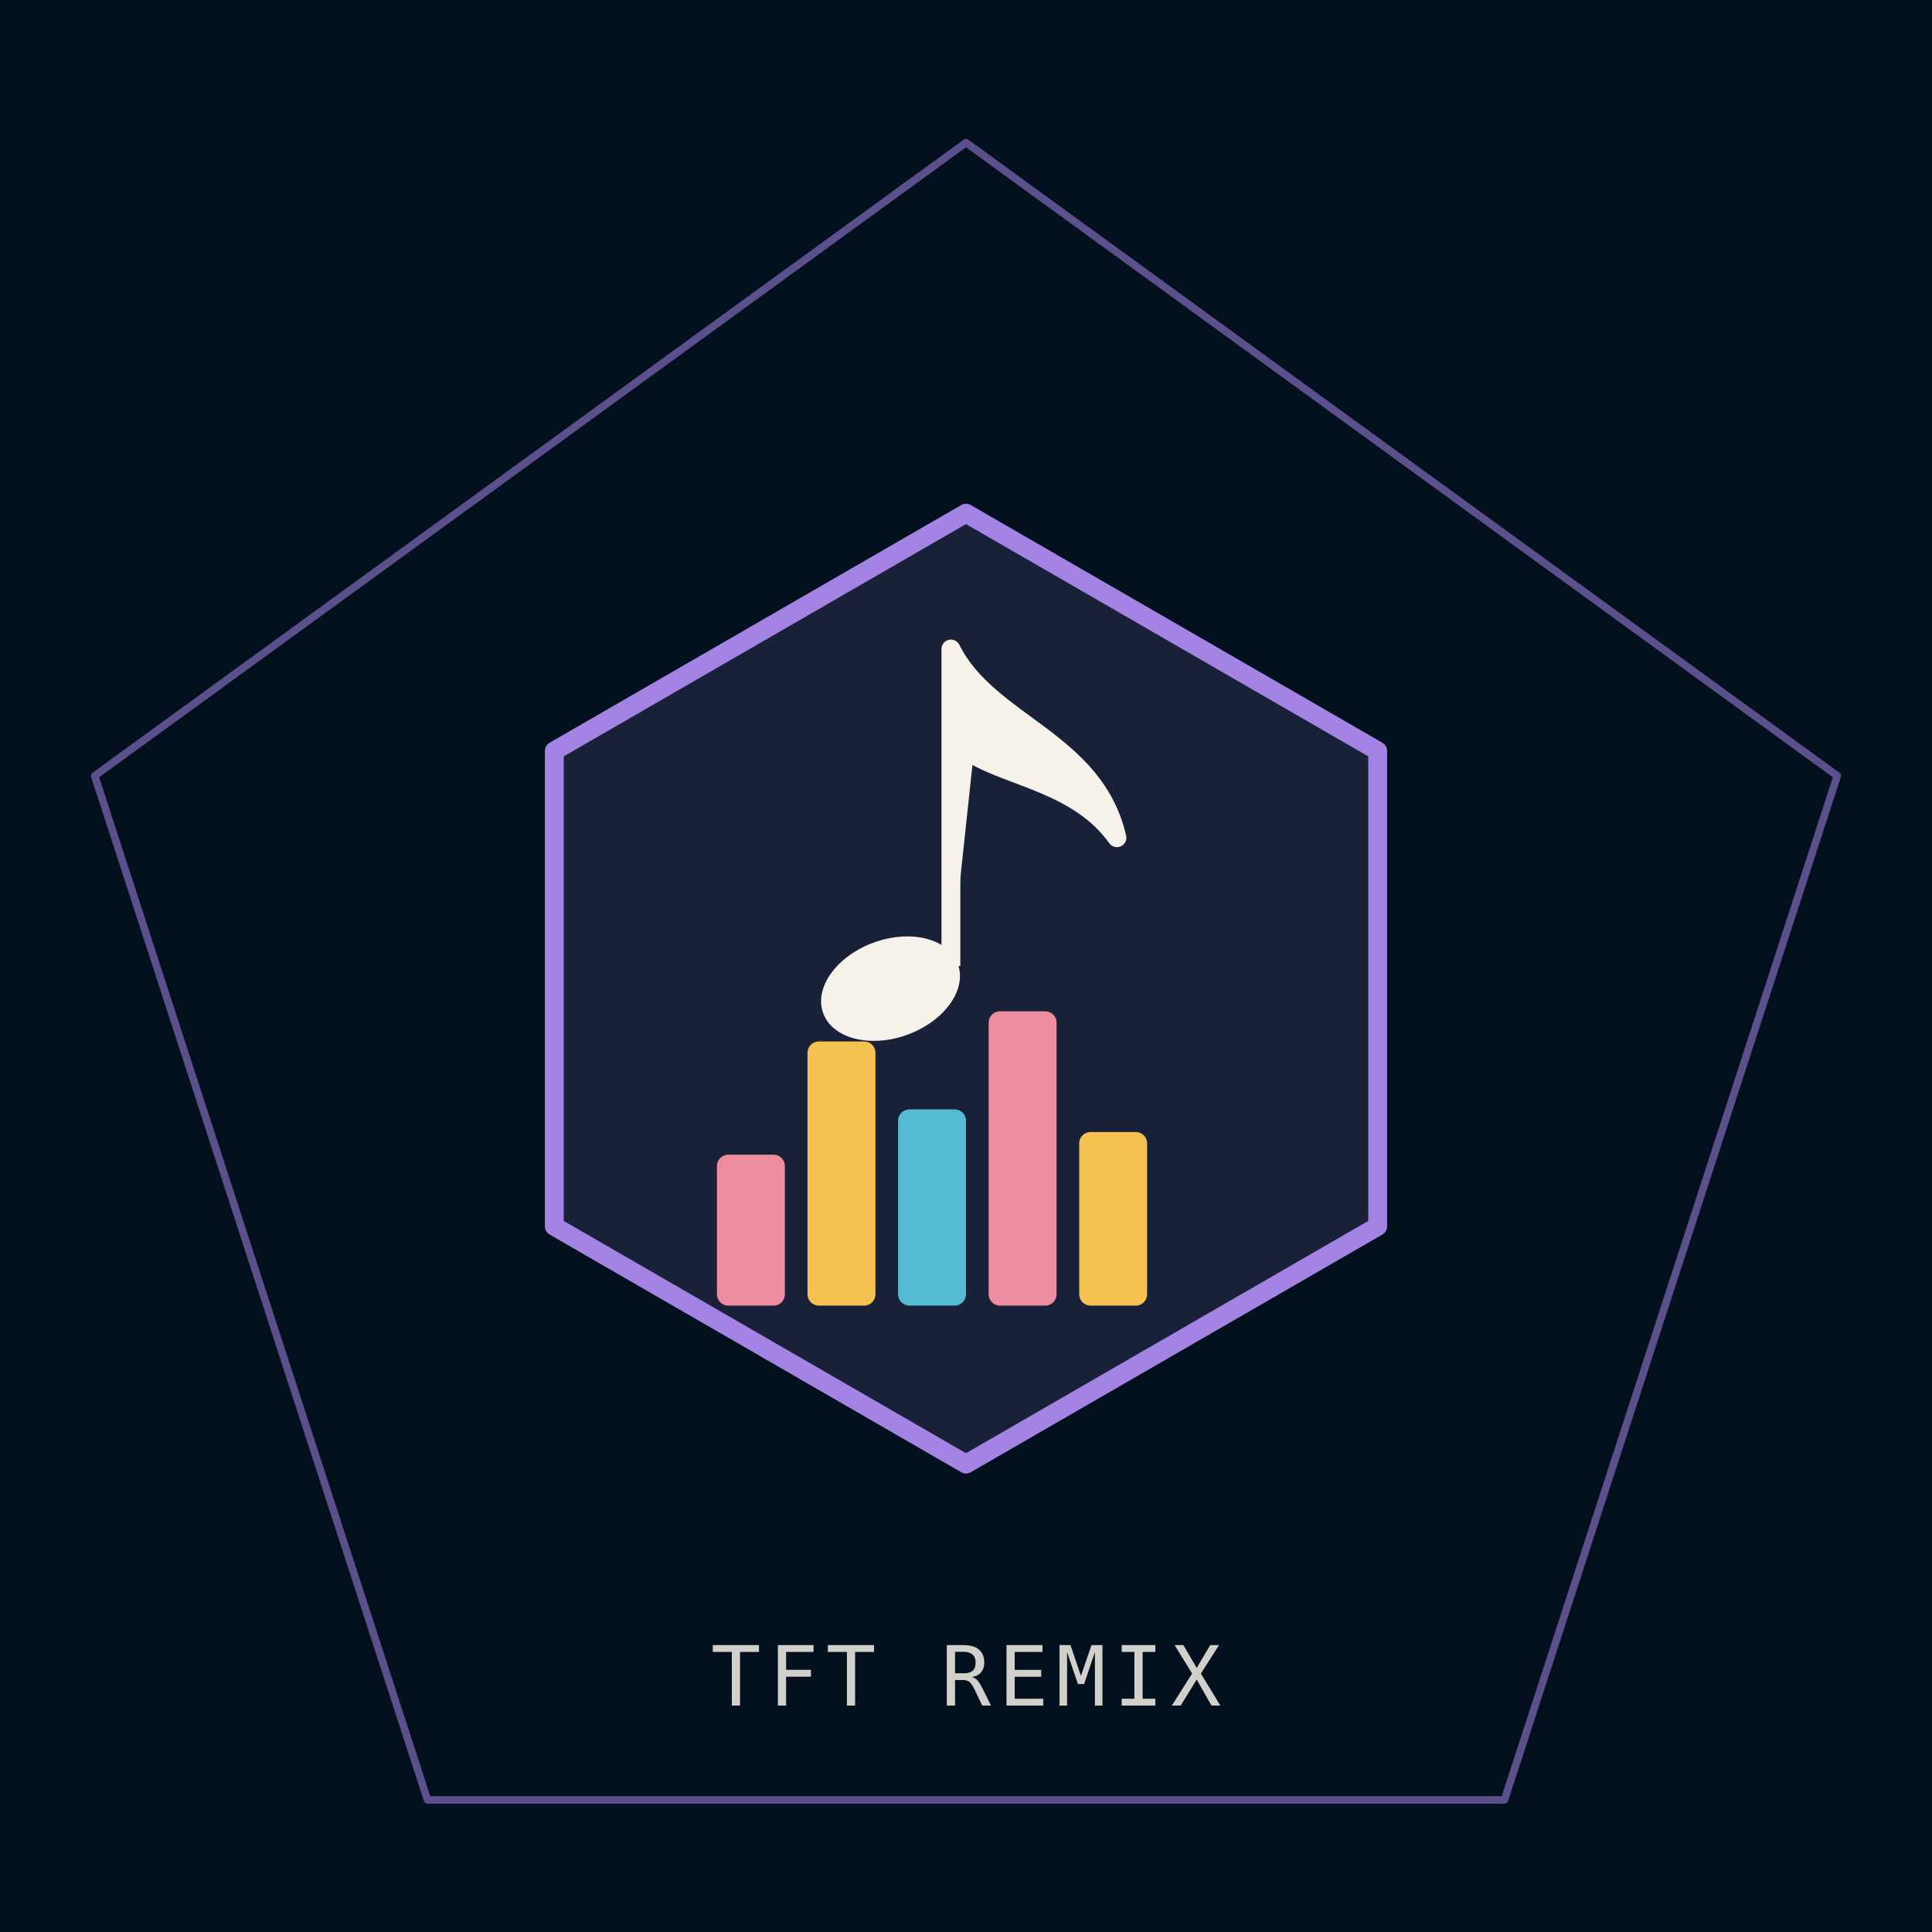
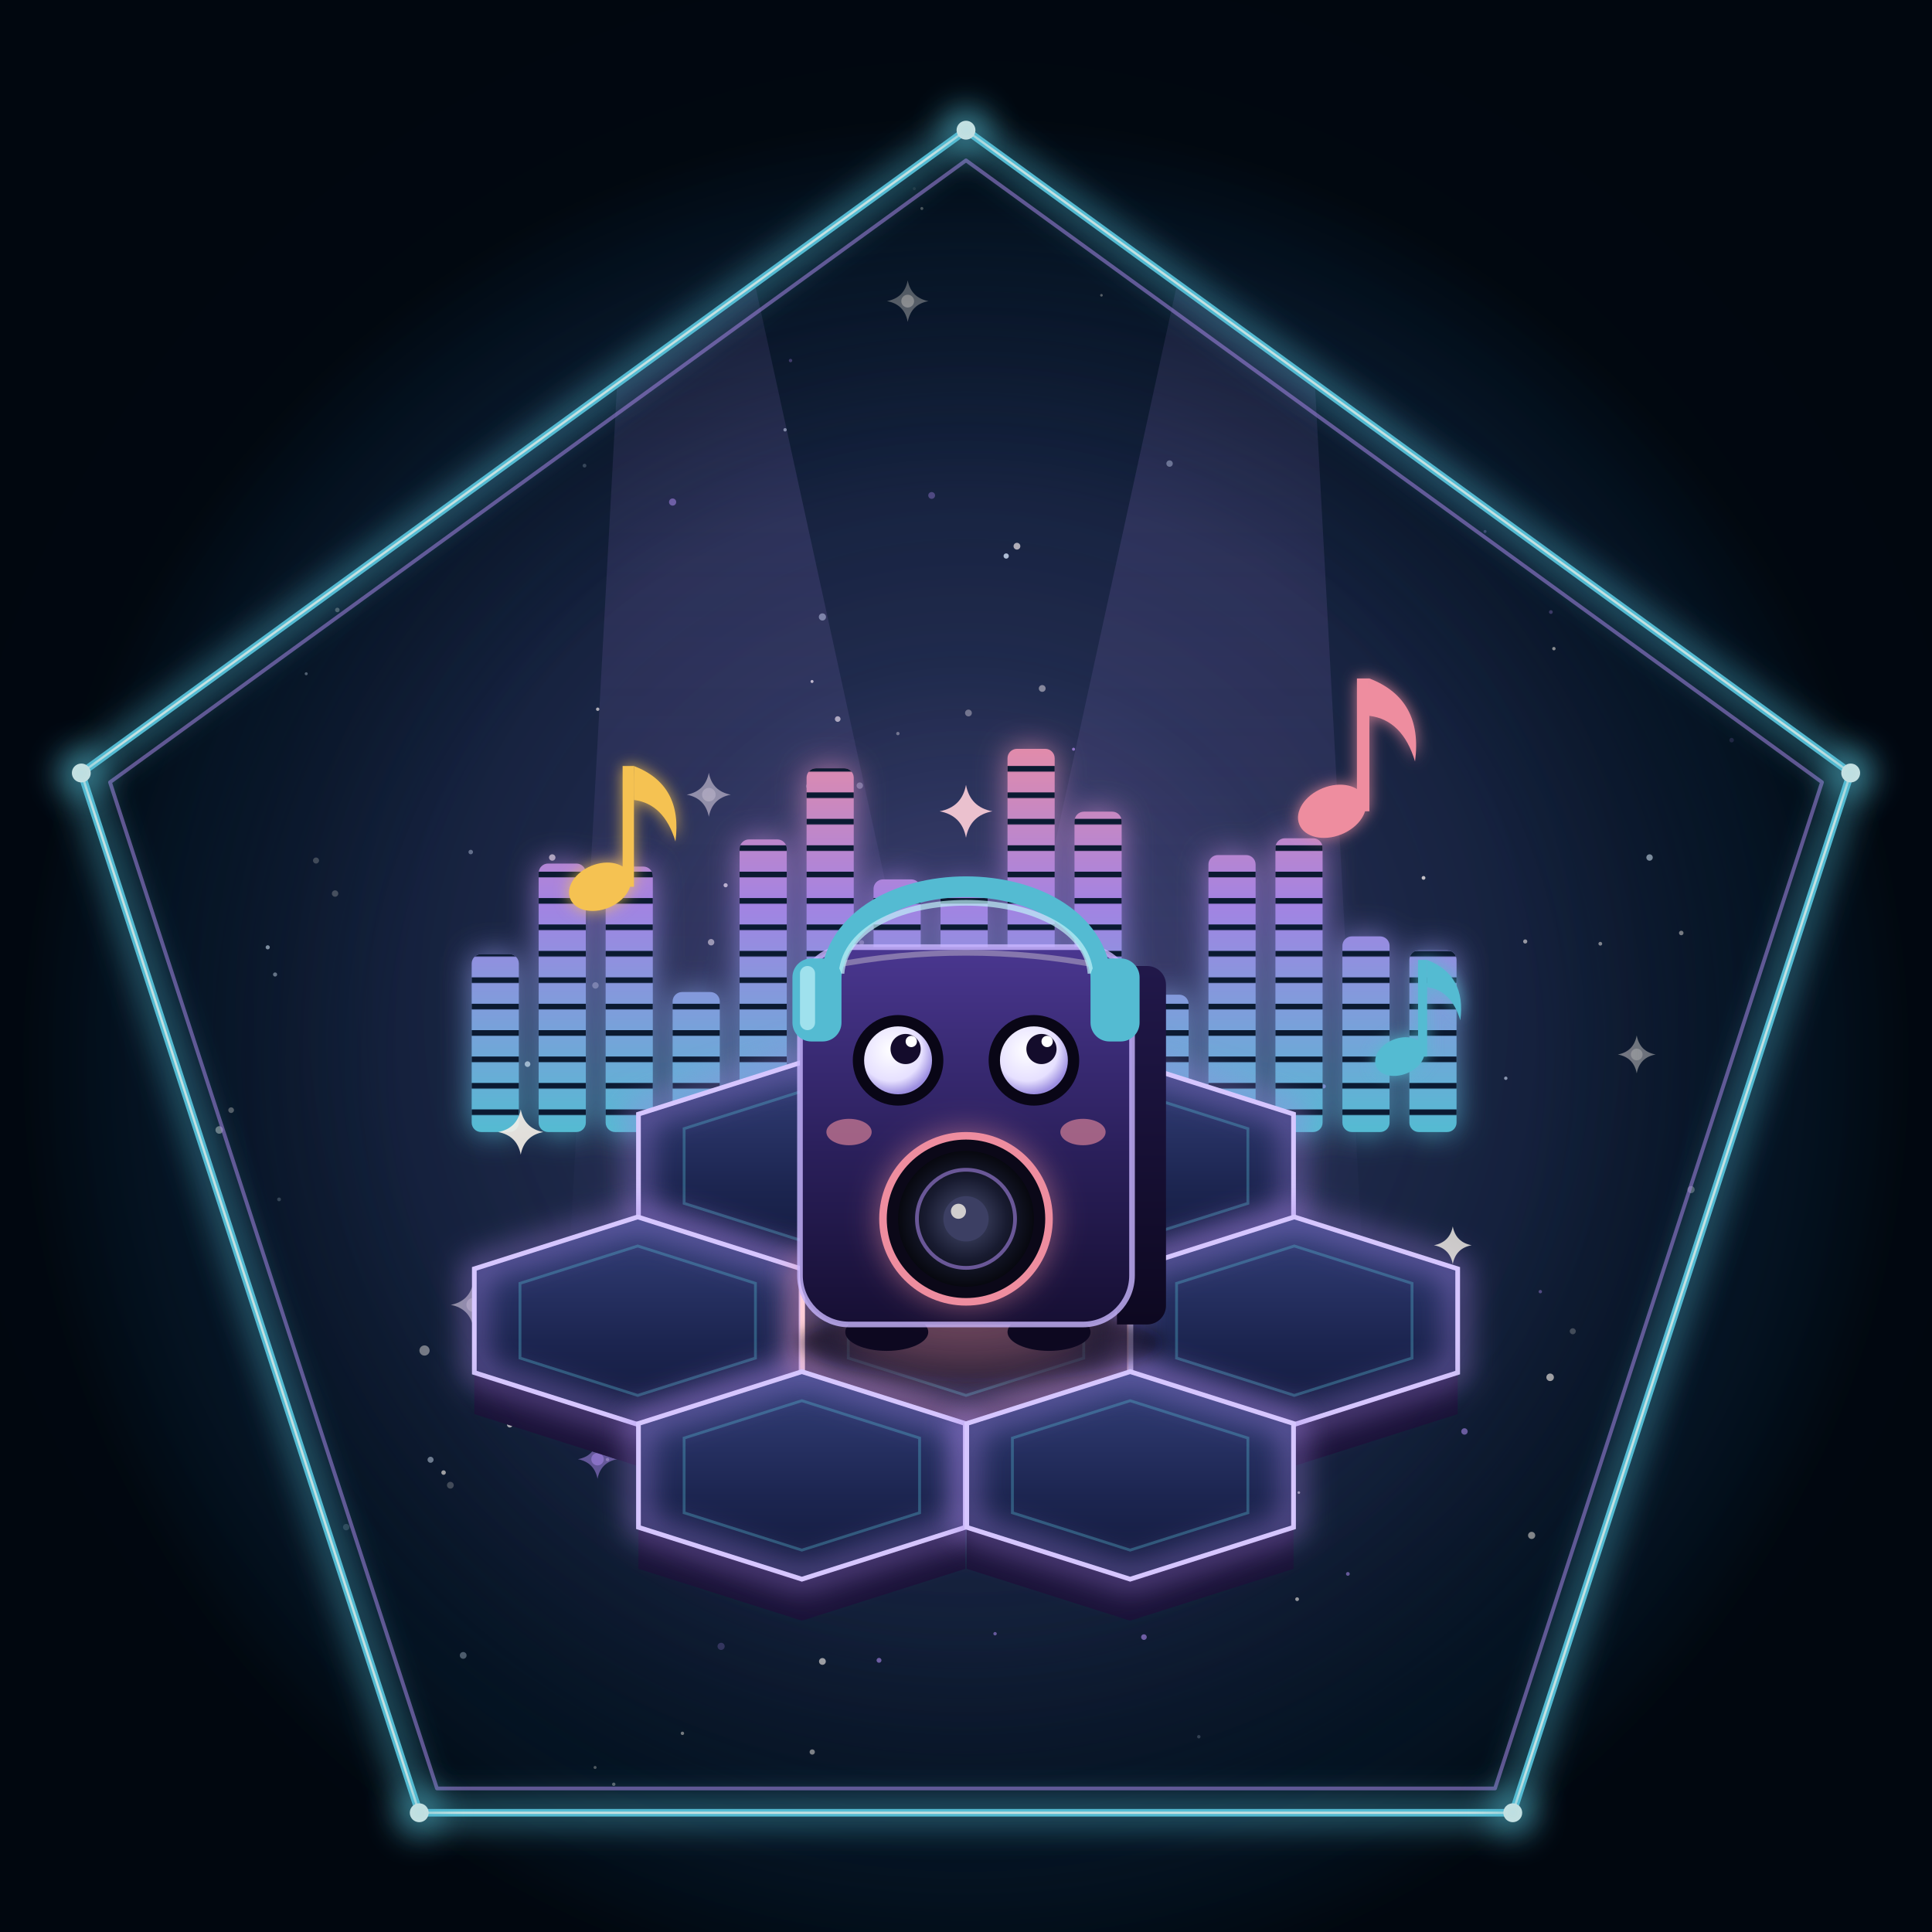
- <svg xmlns="http://www.w3.org/2000/svg" width="512" height="512" viewBox="0 0 512 512">
-   <rect width="512" height="512" fill="#03111e" />
-   <polygon points="256,37.8 486.9,205.6 398.7,477 113.3,477 25.1,205.6" fill="none" stroke="#a383e3" stroke-opacity="0.55" stroke-width="2" stroke-linejoin="round" />
-   <polygon points="256.0,136.0 365.1,199.0 365.1,325.0 256.0,388.0 146.9,325.0 146.9,199.0" fill="#a383e3" fill-opacity="0.14" stroke="#a383e3" stroke-width="5" stroke-linejoin="round" />
-   <rect x="190" y="306" width="18" height="40" rx="3" fill="#ee8d9f" />
-   <rect x="214" y="276" width="18" height="70" rx="3" fill="#f5c252" />
-   <rect x="238" y="294" width="18" height="52" rx="3" fill="#54bbd2" />
-   <rect x="262" y="268" width="18" height="78" rx="3" fill="#ee8d9f" />
-   <rect x="286" y="300" width="18" height="46" rx="3" fill="#f5c252" />
-   <ellipse cx="236" cy="262" rx="19" ry="13" transform="rotate(-20 236 262)" fill="#f6f1e9" />
-   <path d="M252 256 L252 172 C262 192 290 196 296 222 C286 208 268 206 258 200" fill="#f6f1e9" stroke="#f6f1e9" stroke-width="5" stroke-linejoin="round" />
-   <text x="256" y="452" text-anchor="middle" font-family="'Fira Code', ui-monospace, monospace" font-size="22" letter-spacing="2" fill="#f6f1e9" fill-opacity="0.85">TFT REMIX</text>
+ <svg xmlns="http://www.w3.org/2000/svg" width="1024" height="1024" viewBox="0 0 1024 1024">
+   <defs>
+     <radialGradient id="bgG" gradientUnits="userSpaceOnUse" cx="512" cy="522" r="560" fx="512" fy="522">
+       <stop offset="0" stop-color="#10223f" stop-opacity="1" />
+       <stop offset="0.55" stop-color="#0b1a31" stop-opacity="1" />
+       <stop offset="1" stop-color="#03111e" stop-opacity="1" />
+     </radialGradient>
+     <radialGradient id="haloG" gradientUnits="userSpaceOnUse" cx="512" cy="542" r="430" fx="512" fy="542">
+       <stop offset="0" stop-color="#a383e3" stop-opacity="0.34" />
+       <stop offset="0.45" stop-color="#a383e3" stop-opacity="0.12" />
+       <stop offset="1" stop-color="#a383e3" stop-opacity="0" />
+     </radialGradient>
+     <radialGradient id="vigG" gradientUnits="userSpaceOnUse" cx="512" cy="562" r="500" fx="512" fy="562">
+       <stop offset="0.6" stop-color="#03111e" stop-opacity="0" />
+       <stop offset="0.86" stop-color="#03111e" stop-opacity="0.5" />
+       <stop offset="1" stop-color="#01070e" stop-opacity="0.92" />
+     </radialGradient>
+     <filter id="b2" x="-60%" y="-60%" width="220%" height="220%">
+       <feGaussianBlur stdDeviation="2" />
+     </filter>
+     <filter id="b4" x="-60%" y="-60%" width="220%" height="220%">
+       <feGaussianBlur stdDeviation="4" />
+     </filter>
+     <filter id="b8" x="-60%" y="-60%" width="220%" height="220%">
+       <feGaussianBlur stdDeviation="8" />
+     </filter>
+     <filter id="b16" x="-60%" y="-60%" width="220%" height="220%">
+       <feGaussianBlur stdDeviation="16" />
+     </filter>
+     <filter id="b30" x="-60%" y="-60%" width="220%" height="220%">
+       <feGaussianBlur stdDeviation="30" />
+     </filter>
+     <clipPath id="pent">
+       <polygon points="512,69 980.9,409.7 801.8,960.8 222.2,960.8 43.1,409.7" />
+     </clipPath>
+     <linearGradient id="tfTile" x1="0" y1="0" x2="0" y2="1">
+       <stop offset="0" stop-color="#34407a" stop-opacity="1" />
+       <stop offset="0.6" stop-color="#1c2550" stop-opacity="1" />
+       <stop offset="1" stop-color="#121a3c" stop-opacity="1" />
+     </linearGradient>
+     <linearGradient id="tfBar" gradientUnits="userSpaceOnUse" x1="0" y1="380" x2="0" y2="600">
+       <stop offset="0" stop-color="#ee8d9f" stop-opacity="1" />
+       <stop offset="0.45" stop-color="#a383e3" stop-opacity="1" />
+       <stop offset="1" stop-color="#54bbd2" stop-opacity="1" />
+     </linearGradient>
+     <linearGradient id="tfBody" x1="0" y1="0" x2="0" y2="1">
+       <stop offset="0" stop-color="#4a3790" stop-opacity="1" />
+       <stop offset="0.55" stop-color="#2a1f5a" stop-opacity="1" />
+       <stop offset="1" stop-color="#160f33" stop-opacity="1" />
+     </linearGradient>
+     <linearGradient id="tfSide" x1="0" y1="0" x2="0" y2="1">
+       <stop offset="0" stop-color="#21184a" stop-opacity="1" />
+       <stop offset="1" stop-color="#0d0820" stop-opacity="1" />
+     </linearGradient>
+     <radialGradient id="tfCone" cx="0.5" cy="0.5" r="0.5" fx="0.5" fy="0.5">
+       <stop offset="0" stop-color="#4a4f72" stop-opacity="1" />
+       <stop offset="0.6" stop-color="#181b30" stop-opacity="1" />
+       <stop offset="1" stop-color="#07080f" stop-opacity="1" />
+     </radialGradient>
+     <radialGradient id="tfEye" cx="0.4" cy="0.35" r="0.65" fx="0.4" fy="0.35">
+       <stop offset="0" stop-color="#ffffff" stop-opacity="1" />
+       <stop offset="0.7" stop-color="#e6e0ff" stop-opacity="1" />
+       <stop offset="1" stop-color="#9c8ee0" stop-opacity="1" />
+     </radialGradient>
+     <pattern id="tfLed" width="10" height="14" patternUnits="userSpaceOnUse">
+       <rect width="10" height="3" fill="#0b1a31" />
+     </pattern>
+     <linearGradient id="tfBeam" gradientUnits="userSpaceOnUse" x1="0" y1="160" x2="0" y2="700">
+       <stop offset="0" stop-color="#a383e3" stop-opacity="0.4" />
+       <stop offset="1" stop-color="#a383e3" stop-opacity="0" />
+     </linearGradient>
+   </defs>
+   <rect width="1024" height="1024" fill="url(#bgG)" />
+   <circle cx="361.7" cy="918.7" r="0.9" fill="#f6f1e9" opacity="0.7" />
+   <circle cx="356.5" cy="266.1" r="1.9" fill="#a383e3" opacity="0.7" />
+   <circle cx="292.7" cy="454.5" r="1.7" fill="#f6f1e9" opacity="0.7" />
+   <circle cx="384.6" cy="469.2" r="1.1" fill="#f6f1e9" opacity="0.8" />
+   <circle cx="408.5" cy="659.5" r="1.6" fill="#f6f1e9" opacity="0.8" />
+   <circle cx="718.2" cy="430.8" r="1.7" fill="#f6f1e9" opacity="0.6" />
+   <circle cx="177.6" cy="473.6" r="1.7" fill="#f6f1e9" opacity="0.3" />
+   <circle cx="442.4" cy="495.5" r="1.2" fill="#f6f1e9" opacity="0.8" />
+   <circle cx="816.4" cy="684.6" r="0.9" fill="#a383e3" opacity="0.5" />
+   <circle cx="569" cy="397.1" r="0.8" fill="#a383e3" opacity="0.8" />
+   <circle cx="533.3" cy="294.7" r="1.4" fill="#d8ebfb" opacity="0.8" />
+   <circle cx="730.7" cy="749.5" r="0.8" fill="#d8ebfb" opacity="0.3" />
+   <circle cx="145.8" cy="516.5" r="1.1" fill="#d8ebfb" opacity="0.6" />
+   <circle cx="141.9" cy="502.1" r="1.1" fill="#d8ebfb" opacity="0.8" />
+   <circle cx="729.8" cy="376.5" r="1.8" fill="#f6f1e9" opacity="0.7" />
+   <circle cx="382.2" cy="872.6" r="1.9" fill="#a383e3" opacity="0.3" />
+   <circle cx="891.1" cy="494.5" r="1.2" fill="#f6f1e9" opacity="0.7" />
+   <circle cx="688.4" cy="791.1" r="0.7" fill="#f6f1e9" opacity="0.6" />
+   <circle cx="228.2" cy="773.7" r="1.6" fill="#d8ebfb" opacity="0.6" />
+   <circle cx="167.5" cy="456.1" r="1.6" fill="#f6f1e9" opacity="0.3" />
+   <circle cx="706" cy="423" r="0.8" fill="#f6f1e9" opacity="0.6" />
+   <circle cx="116.2" cy="598.9" r="2" fill="#f6f1e9" opacity="0.7" />
+   <circle cx="375.1" cy="769.6" r="0.7" fill="#f6f1e9" opacity="0.6" />
+   <circle cx="444" cy="381.1" r="1.5" fill="#f6f1e9" opacity="0.7" />
+   <circle cx="456.7" cy="499.6" r="1.3" fill="#f6f1e9" opacity="0.4" />
+   <circle cx="435.9" cy="880.6" r="1.8" fill="#f6f1e9" opacity="0.7" />
+   <circle cx="591.1" cy="731.8" r="0.9" fill="#f6f1e9" opacity="0.5" />
+   <circle cx="552.4" cy="364.9" r="1.8" fill="#f6f1e9" opacity="0.5" />
+   <circle cx="376.9" cy="499.4" r="1.7" fill="#f6f1e9" opacity="0.6" />
+   <circle cx="498.2" cy="809.9" r="1.7" fill="#f6f1e9" opacity="0.8" />
+   <circle cx="701.6" cy="575.8" r="1.1" fill="#a383e3" opacity="0.8" />
+   <circle cx="430.5" cy="928.6" r="1.4" fill="#f6f1e9" opacity="0.7" />
+   <circle cx="122.5" cy="588.4" r="1.5" fill="#f6f1e9" opacity="0.5" />
+   <circle cx="715.2" cy="541.6" r="1" fill="#d8ebfb" opacity="0.6" />
+   <circle cx="484.6" cy="100" r="0.8" fill="#f6f1e9" opacity="0.3" />
+   <circle cx="776.2" cy="758.7" r="1.7" fill="#a383e3" opacity="0.7" />
+   <circle cx="402.2" cy="499.6" r="1.7" fill="#f6f1e9" opacity="0.5" />
+   <circle cx="917.8" cy="392.3" r="1.2" fill="#a383e3" opacity="0.4" />
+   <circle cx="591.3" cy="510.8" r="1.2" fill="#f6f1e9" opacity="0.7" />
+   <circle cx="555" cy="692.2" r="2" fill="#f6f1e9" opacity="0.4" />
+   <circle cx="602.8" cy="658.6" r="1.6" fill="#f6f1e9" opacity="0.8" />
+   <circle cx="455.7" cy="753.3" r="1.8" fill="#f6f1e9" opacity="0.7" />
+   <circle cx="421.5" cy="671.7" r="0.9" fill="#f6f1e9" opacity="0.7" />
+   <circle cx="604" cy="695.1" r="1.4" fill="#f6f1e9" opacity="0.3" />
+   <circle cx="874.3" cy="454.5" r="1.7" fill="#d8ebfb" opacity="0.8" />
+   <circle cx="359.1" cy="727.4" r="1.2" fill="#f6f1e9" opacity="0.3" />
+   <circle cx="431.5" cy="773.2" r="1" fill="#a383e3" opacity="0.8" />
+   <circle cx="465.9" cy="880" r="1.3" fill="#a383e3" opacity="0.7" />
+   <circle cx="238.7" cy="787.2" r="1.8" fill="#f6f1e9" opacity="0.3" />
+   <circle cx="539" cy="289.5" r="1.8" fill="#f6f1e9" opacity="0.7" />
+   <circle cx="670" cy="767.5" r="1.8" fill="#a383e3" opacity="0.3" />
+   <circle cx="162.3" cy="357.1" r="0.8" fill="#d8ebfb" opacity="0.6" />
+   <circle cx="245.5" cy="877.4" r="1.8" fill="#d8ebfb" opacity="0.6" />
+   <circle cx="416.1" cy="227.8" r="0.9" fill="#d8ebfb" opacity="0.7" />
+   <circle cx="455.7" cy="416.4" r="1.7" fill="#d8ebfb" opacity="0.4" />
+   <circle cx="375.7" cy="421.2" r="3.6" fill="#f6f1e9" opacity="0.3" />
+   <path d="M375.7 409.6 Q377.5 419.3 387.3 421.2 Q377.5 423.1 375.7 432.9 Q373.8 423.1 364 421.2 Q373.8 419.3 375.7 409.6Z" fill="#f6f1e9" opacity="0.55" />
+   <circle cx="183.5" cy="809.4" r="1.7" fill="#d8ebfb" opacity="0.3" />
+   <circle cx="147.9" cy="635.7" r="1" fill="#d8ebfb" opacity="0.3" />
+   <circle cx="739.1" cy="382.6" r="1.7" fill="#d8ebfb" opacity="0.8" />
+   <circle cx="714.4" cy="834.2" r="1" fill="#a383e3" opacity="0.7" />
+   <circle cx="822" cy="324.4" r="1" fill="#a383e3" opacity="0.5" />
+   <circle cx="249.5" cy="451.6" r="1.2" fill="#d8ebfb" opacity="0.4" />
+   <circle cx="315.4" cy="936.8" r="0.8" fill="#f6f1e9" opacity="0.6" />
+   <circle cx="525.7" cy="819.2" r="1.3" fill="#a383e3" opacity="0.8" />
+   <circle cx="896.3" cy="630.5" r="1.9" fill="#f6f1e9" opacity="0.5" />
+   <circle cx="798.1" cy="571.5" r="0.9" fill="#d8ebfb" opacity="0.6" />
+   <circle cx="475.9" cy="388.8" r="0.9" fill="#f6f1e9" opacity="0.4" />
+   <circle cx="279.6" cy="564" r="1.5" fill="#f6f1e9" opacity="0.8" />
+   <circle cx="606.3" cy="867.7" r="1.5" fill="#a383e3" opacity="0.7" />
+   <circle cx="178.8" cy="323.3" r="1.2" fill="#f6f1e9" opacity="0.5" />
+   <circle cx="435.9" cy="327" r="1.9" fill="#d8ebfb" opacity="0.5" />
+   <circle cx="316.8" cy="375.9" r="0.9" fill="#f6f1e9" opacity="0.7" />
+   <circle cx="848.2" cy="500.2" r="1" fill="#f6f1e9" opacity="0.6" />
+   <circle cx="583.8" cy="156.5" r="0.7" fill="#f6f1e9" opacity="0.6" />
+   <circle cx="428.8" cy="416.7" r="1.6" fill="#d8ebfb" opacity="0.4" />
+   <circle cx="674.7" cy="612.4" r="3.3" fill="#f6f1e9" opacity="0.8" />
+   <path d="M674.7 601.9 Q676.3 610.8 685.2 612.4 Q676.3 614.1 674.7 623 Q673 614.1 664.1 612.4 Q673 610.8 674.7 601.9Z" fill="#f6f1e9" opacity="0.55" />
+   <circle cx="616.7" cy="551.4" r="1.9" fill="#d8ebfb" opacity="0.4" />
+   <circle cx="787.1" cy="281.7" r="0.8" fill="#a383e3" opacity="0.5" />
+   <circle cx="309.8" cy="246.8" r="1" fill="#d8ebfb" opacity="0.3" />
+   <circle cx="823.6" cy="343.8" r="0.9" fill="#f6f1e9" opacity="0.8" />
+   <circle cx="811.8" cy="813.8" r="1.9" fill="#f6f1e9" opacity="0.8" />
+   <circle cx="527.4" cy="865.9" r="0.9" fill="#a383e3" opacity="0.6" />
+   <circle cx="610.7" cy="708.5" r="0.9" fill="#f6f1e9" opacity="0.6" />
+   <circle cx="325.3" cy="945.7" r="0.9" fill="#f6f1e9" opacity="0.7" />
+   <circle cx="833.6" cy="705.6" r="1.6" fill="#f6f1e9" opacity="0.3" />
+   <circle cx="540.5" cy="450.3" r="1.6" fill="#f6f1e9" opacity="0.7" />
+   <circle cx="867.5" cy="558.9" r="3.1" fill="#f6f1e9" opacity="0.4" />
+   <path d="M867.5 548.8 Q869.1 557.3 877.5 558.9 Q869.1 560.5 867.5 568.9 Q865.9 560.5 857.5 558.9 Q865.9 557.3 867.5 548.8Z" fill="#f6f1e9" opacity="0.55" />
+   <circle cx="513.3" cy="377.9" r="1.8" fill="#f6f1e9" opacity="0.4" />
+   <circle cx="402.5" cy="611.3" r="1.1" fill="#a383e3" opacity="0.3" />
+   <circle cx="419" cy="191.1" r="0.9" fill="#a383e3" opacity="0.5" />
+   <circle cx="235.1" cy="780.5" r="1.2" fill="#f6f1e9" opacity="0.8" />
+   <circle cx="270.2" cy="755.1" r="1.5" fill="#f6f1e9" opacity="0.7" />
+   <circle cx="315.6" cy="522.3" r="1.7" fill="#f6f1e9" opacity="0.4" />
+   <circle cx="635.4" cy="920.5" r="0.9" fill="#d8ebfb" opacity="0.3" />
+   <circle cx="821.6" cy="730" r="2" fill="#f6f1e9" opacity="0.8" />
+   <circle cx="441.6" cy="826" r="1.8" fill="#a383e3" opacity="0.8" />
+   <circle cx="687.5" cy="847.6" r="1" fill="#f6f1e9" opacity="0.7" />
+   <circle cx="481.1" cy="159.6" r="3.4" fill="#f6f1e9" opacity="0.8" />
+   <path d="M481.1 148.6 Q482.9 157.8 492.1 159.6 Q482.9 161.3 481.1 170.6 Q479.4 161.3 470.1 159.6 Q479.4 157.8 481.1 148.6Z" fill="#f6f1e9" opacity="0.55" />
+   <circle cx="488.6" cy="110.5" r="0.8" fill="#f6f1e9" opacity="0.8" />
+   <circle cx="250.9" cy="691.6" r="3.7" fill="#f6f1e9" opacity="0.3" />
+   <path d="M250.9 679.6 Q252.8 689.7 262.8 691.6 Q252.8 693.5 250.9 703.6 Q248.9 693.5 238.9 691.6 Q248.9 689.7 250.9 679.6Z" fill="#f6f1e9" opacity="0.55" />
+   <circle cx="322" cy="773.6" r="0.9" fill="#f6f1e9" opacity="0.4" />
+   <circle cx="808.4" cy="499" r="1.1" fill="#f6f1e9" opacity="0.6" />
+   <circle cx="493.8" cy="262.6" r="1.8" fill="#a383e3" opacity="0.4" />
+   <circle cx="225" cy="715.8" r="2.7" fill="#f6f1e9" opacity="0.5" />
+   <circle cx="428.7" cy="547.5" r="1.1" fill="#f6f1e9" opacity="0.6" />
+   <circle cx="754.5" cy="465.3" r="1" fill="#f6f1e9" opacity="0.8" />
+   <circle cx="619.9" cy="245.7" r="1.7" fill="#d8ebfb" opacity="0.5" />
+   <circle cx="316.7" cy="773.4" r="3.3" fill="#a383e3" opacity="0.6" />
+   <path d="M316.7 763 Q318.4 771.8 327.1 773.4 Q318.4 775.1 316.7 783.8 Q315 775.1 306.3 773.4 Q315 771.8 316.7 763Z" fill="#a383e3" opacity="0.55" />
+   <circle cx="430.4" cy="361.2" r="0.8" fill="#f6f1e9" opacity="0.8" />
+   <circle cx="560" cy="809.7" r="1.1" fill="#f6f1e9" opacity="0.8" />
+   <rect width="1024" height="1024" fill="url(#haloG)" />
+   <g clip-path="url(#pent)">
+     <polygon points="330,150 400,150 520,700 300,700" fill="url(#tfBeam)" opacity="0.5" />
+     <polygon points="624,150 694,150 724,700 504,700" fill="url(#tfBeam)" opacity="0.5" />
+     <g fill="url(#tfBar)" filter="url(#b8)" opacity="0.8">
+       <rect x="250" y="505.7" width="25" height="94.3" rx="5" />
+       <rect x="285.5" y="457.7" width="25" height="142.3" rx="5" />
+       <rect x="321" y="459.3" width="25" height="140.7" rx="5" />
+       <rect x="356.5" y="525.8" width="25" height="74.2" rx="5" />
+       <rect x="392" y="444.9" width="25" height="155.1" rx="5" />
+       <rect x="427.5" y="407.2" width="25" height="192.8" rx="5" />
+       <rect x="463" y="466.1" width="25" height="133.9" rx="5" />
+       <rect x="498.5" y="469.3" width="25" height="130.7" rx="5" />
+       <rect x="534" y="396.9" width="25" height="203.1" rx="5" />
+       <rect x="569.5" y="430.2" width="25" height="169.8" rx="5" />
+       <rect x="605" y="527.2" width="25" height="72.8" rx="5" />
+       <rect x="640.5" y="453.2" width="25" height="146.8" rx="5" />
+       <rect x="676" y="444.3" width="25" height="155.7" rx="5" />
+       <rect x="711.5" y="496.3" width="25" height="103.7" rx="5" />
+       <rect x="747" y="503.7" width="25" height="96.3" rx="5" />
+     </g>
+     <g fill="url(#tfBar)">
+       <rect x="250" y="505.7" width="25" height="94.3" rx="5" />
+       <rect x="285.5" y="457.7" width="25" height="142.3" rx="5" />
+       <rect x="321" y="459.3" width="25" height="140.7" rx="5" />
+       <rect x="356.5" y="525.8" width="25" height="74.2" rx="5" />
+       <rect x="392" y="444.9" width="25" height="155.1" rx="5" />
+       <rect x="427.5" y="407.2" width="25" height="192.8" rx="5" />
+       <rect x="463" y="466.1" width="25" height="133.9" rx="5" />
+       <rect x="498.5" y="469.3" width="25" height="130.7" rx="5" />
+       <rect x="534" y="396.9" width="25" height="203.1" rx="5" />
+       <rect x="569.5" y="430.2" width="25" height="169.8" rx="5" />
+       <rect x="605" y="527.2" width="25" height="72.8" rx="5" />
+       <rect x="640.5" y="453.2" width="25" height="146.8" rx="5" />
+       <rect x="676" y="444.3" width="25" height="155.7" rx="5" />
+       <rect x="711.5" y="496.3" width="25" height="103.7" rx="5" />
+       <rect x="747" y="503.7" width="25" height="96.3" rx="5" />
+     </g>
+     <g fill="url(#tfLed)">
+       <rect x="250" y="505.7" width="25" height="94.3" rx="5" />
+       <rect x="285.5" y="457.7" width="25" height="142.3" rx="5" />
+       <rect x="321" y="459.3" width="25" height="140.7" rx="5" />
+       <rect x="356.5" y="525.8" width="25" height="74.2" rx="5" />
+       <rect x="392" y="444.9" width="25" height="155.1" rx="5" />
+       <rect x="427.5" y="407.2" width="25" height="192.8" rx="5" />
+       <rect x="463" y="466.1" width="25" height="133.9" rx="5" />
+       <rect x="498.5" y="469.3" width="25" height="130.7" rx="5" />
+       <rect x="534" y="396.9" width="25" height="203.1" rx="5" />
+       <rect x="569.5" y="430.2" width="25" height="169.8" rx="5" />
+       <rect x="605" y="527.2" width="25" height="72.8" rx="5" />
+       <rect x="640.5" y="453.2" width="25" height="146.8" rx="5" />
+       <rect x="676" y="444.3" width="25" height="155.7" rx="5" />
+       <rect x="711.5" y="496.3" width="25" height="103.7" rx="5" />
+       <rect x="747" y="503.7" width="25" height="96.3" rx="5" />
+     </g>
+     <polygon points="511.6,590.5 511.6,645.5 425,673 338.4,645.5 338.4,667.5 425,695 511.6,667.5 511.6,612.5" fill="#1a1238" />
+     <polygon points="425,563 511.6,590.5 511.6,645.5 425,673 338.4,645.5 338.4,590.5" fill="url(#tfTile)" />
+     <polygon points="425,563 511.6,590.5 511.6,645.5 425,673 338.4,645.5 338.4,590.5" fill="none" stroke="#a383e3" stroke-width="10" opacity="0.6" filter="url(#b8)" />
+     <polygon points="425,563 511.6,590.5 511.6,645.5 425,673 338.4,645.5 338.4,590.5" fill="none" stroke="#d6c6ff" stroke-width="2.5" />
+     <polygon points="425,578.4 487.4,598.2 487.4,637.8 425,657.6 362.6,637.8 362.6,598.2" fill="none" stroke="#54bbd2" stroke-width="1.5" opacity="0.35" />
+     <polygon points="685.6,590.5 685.6,645.5 599,673 512.4,645.5 512.4,667.5 599,695 685.6,667.5 685.6,612.5" fill="#1a1238" />
+     <polygon points="599,563 685.6,590.5 685.6,645.5 599,673 512.4,645.5 512.4,590.5" fill="url(#tfTile)" />
+     <polygon points="599,563 685.6,590.5 685.6,645.5 599,673 512.4,645.5 512.4,590.5" fill="none" stroke="#a383e3" stroke-width="10" opacity="0.6" filter="url(#b8)" />
+     <polygon points="599,563 685.6,590.5 685.6,645.5 599,673 512.4,645.5 512.4,590.5" fill="none" stroke="#d6c6ff" stroke-width="2.5" />
+     <polygon points="599,578.4 661.4,598.2 661.4,637.8 599,657.6 536.6,637.8 536.6,598.2" fill="none" stroke="#54bbd2" stroke-width="1.5" opacity="0.35" />
+     <polygon points="424.6,672.5 424.6,727.5 338,755 251.4,727.5 251.4,749.5 338,777 424.6,749.5 424.6,694.5" fill="#1a1238" />
+     <polygon points="338,645 424.6,672.5 424.6,727.5 338,755 251.4,727.5 251.4,672.5" fill="url(#tfTile)" />
+     <polygon points="338,645 424.6,672.5 424.6,727.5 338,755 251.4,727.5 251.4,672.5" fill="none" stroke="#a383e3" stroke-width="10" opacity="0.6" filter="url(#b8)" />
+     <polygon points="338,645 424.6,672.5 424.6,727.5 338,755 251.4,727.5 251.4,672.5" fill="none" stroke="#d6c6ff" stroke-width="2.5" />
+     <polygon points="338,660.4 400.4,680.2 400.4,719.8 338,739.6 275.6,719.8 275.6,680.2" fill="none" stroke="#54bbd2" stroke-width="1.5" opacity="0.35" />
+     <polygon points="598.6,672.5 598.6,727.5 512,755 425.4,727.5 425.4,749.5 512,777 598.6,749.5 598.6,694.5" fill="#1a1238" />
+     <polygon points="512,645 598.6,672.5 598.6,727.5 512,755 425.4,727.5 425.4,672.5" fill="url(#tfTile)" />
+     <polygon points="512,645 598.6,672.5 598.6,727.5 512,755 425.4,727.5 425.4,672.5" fill="none" stroke="#ee8d9f" stroke-width="10" opacity="0.6" filter="url(#b8)" />
+     <polygon points="512,645 598.6,672.5 598.6,727.5 512,755 425.4,727.5 425.4,672.5" fill="none" stroke="#ffd0da" stroke-width="2.5" />
+     <polygon points="512,660.4 574.4,680.2 574.4,719.8 512,739.6 449.6,719.8 449.6,680.2" fill="none" stroke="#54bbd2" stroke-width="1.5" opacity="0.35" />
+     <polygon points="772.6,672.5 772.6,727.5 686,755 599.4,727.5 599.4,749.5 686,777 772.6,749.5 772.6,694.5" fill="#1a1238" />
+     <polygon points="686,645 772.6,672.5 772.6,727.5 686,755 599.4,727.5 599.4,672.5" fill="url(#tfTile)" />
+     <polygon points="686,645 772.6,672.5 772.6,727.5 686,755 599.4,727.5 599.4,672.5" fill="none" stroke="#a383e3" stroke-width="10" opacity="0.6" filter="url(#b8)" />
+     <polygon points="686,645 772.6,672.5 772.6,727.5 686,755 599.4,727.5 599.4,672.5" fill="none" stroke="#d6c6ff" stroke-width="2.5" />
+     <polygon points="686,660.4 748.4,680.2 748.4,719.8 686,739.6 623.6,719.8 623.6,680.2" fill="none" stroke="#54bbd2" stroke-width="1.5" opacity="0.35" />
+     <ellipse cx="520" cy="712" rx="96" ry="20" fill="#05030d" opacity="0.6" filter="url(#b4)" />
+     <ellipse cx="512" cy="700" rx="70" ry="30" fill="#ee8d9f" opacity="0.4" filter="url(#b16)" />
+     <g>
+       <ellipse cx="470" cy="706" rx="22" ry="10" fill="#0d0820" />
+       <ellipse cx="556" cy="706" rx="22" ry="10" fill="#0d0820" />
+       <path d="M592 512 h16 a10 10 0 0 1 10 10 v170 a10 10 0 0 1 -10 10 h-16 z" fill="url(#tfSide)" />
+       <rect x="424" y="502" width="176" height="200" rx="26" fill="url(#tfBody)" />
+       <rect x="424" y="502" width="176" height="200" rx="26" fill="none" stroke="#c9b6ff" stroke-width="3" opacity="0.8" />
+       <path d="M440 512 q72 -14 144 0" stroke="#f6f1e9" stroke-width="3" fill="none" opacity="0.35" />
+       <circle cx="476" cy="562" r="24" fill="#090616" />
+       <circle cx="548" cy="562" r="24" fill="#090616" />
+       <circle cx="476" cy="562" r="18" fill="url(#tfEye)" />
+       <circle cx="548" cy="562" r="18" fill="url(#tfEye)" />
+       <circle cx="480" cy="556" r="8" fill="#140c2c" />
+       <circle cx="552" cy="556" r="8" fill="#140c2c" />
+       <circle cx="483" cy="552" r="3" fill="#fff" />
+       <circle cx="555" cy="552" r="3" fill="#fff" />
+       <ellipse cx="450" cy="600" rx="12" ry="7" fill="#ee8d9f" opacity="0.6" />
+       <ellipse cx="574" cy="600" rx="12" ry="7" fill="#ee8d9f" opacity="0.6" />
+       <circle cx="512" cy="646" r="46" fill="#ee8d9f" opacity="0.55" filter="url(#b8)" />
+       <circle cx="512" cy="646" r="44" fill="#0b0818" stroke="#ee8d9f" stroke-width="4" />
+       <circle cx="512" cy="646" r="36" fill="url(#tfCone)" />
+       <circle cx="512" cy="646" r="26" fill="none" stroke="#a383e3" stroke-width="2" opacity="0.6" />
+       <circle cx="512" cy="646" r="12" fill="#3c3f63" />
+       <circle cx="508" cy="642" r="4" fill="#f6f1e9" opacity="0.8" />
+       <path d="M440 524 C440 452 584 452 584 524" stroke="#54bbd2" stroke-width="11" fill="none" stroke-linecap="round" />
+       <path d="M446 516 C450 466 574 466 578 516" stroke="#bff1f8" stroke-width="3" fill="none" opacity="0.7" />
+       <rect x="420" y="508" width="26" height="44" rx="10" fill="#54bbd2" />
+       <rect x="578" y="508" width="26" height="44" rx="10" fill="#54bbd2" />
+       <rect x="424" y="512" width="8" height="34" rx="4" fill="#bff1f8" opacity="0.7" />
+     </g>
+     <polygon points="511.6,754.5 511.6,809.5 425,837 338.4,809.5 338.4,831.5 425,859 511.6,831.5 511.6,776.5" fill="#1a1238" />
+     <polygon points="425,727 511.6,754.5 511.6,809.5 425,837 338.4,809.5 338.4,754.5" fill="url(#tfTile)" />
+     <polygon points="425,727 511.6,754.5 511.6,809.5 425,837 338.4,809.5 338.4,754.5" fill="none" stroke="#a383e3" stroke-width="10" opacity="0.6" filter="url(#b8)" />
+     <polygon points="425,727 511.6,754.5 511.6,809.5 425,837 338.4,809.5 338.4,754.5" fill="none" stroke="#d6c6ff" stroke-width="2.5" />
+     <polygon points="425,742.4 487.4,762.2 487.4,801.8 425,821.6 362.6,801.8 362.6,762.2" fill="none" stroke="#54bbd2" stroke-width="1.5" opacity="0.35" />
+     <polygon points="685.6,754.5 685.6,809.5 599,837 512.4,809.5 512.4,831.5 599,859 685.6,831.5 685.6,776.5" fill="#1a1238" />
+     <polygon points="599,727 685.6,754.5 685.6,809.5 599,837 512.4,809.5 512.4,754.5" fill="url(#tfTile)" />
+     <polygon points="599,727 685.6,754.5 685.6,809.5 599,837 512.4,809.5 512.4,754.5" fill="none" stroke="#a383e3" stroke-width="10" opacity="0.6" filter="url(#b8)" />
+     <polygon points="599,727 685.6,754.5 685.6,809.5 599,837 512.4,809.5 512.4,754.5" fill="none" stroke="#d6c6ff" stroke-width="2.5" />
+     <polygon points="599,742.4 661.4,762.2 661.4,801.8 599,821.6 536.6,801.8 536.6,762.2" fill="none" stroke="#54bbd2" stroke-width="1.5" opacity="0.35" />
+     <g filter="url(#b4)" opacity="0.8">
+       <g transform="translate(318 470) scale(1)" fill="#f5c252">
+         <ellipse cx="0" cy="0" rx="17" ry="12" transform="rotate(-22)" />
+         <rect x="12" y="-64" width="6" height="64" />
+         <path d="M18 -64 q26 10 22 40 q-6 -20 -22 -22z" />
+       </g>
+       <g transform="translate(706 430) scale(1.1)" fill="#ee8d9f">
+         <ellipse cx="0" cy="0" rx="17" ry="12" transform="rotate(-22)" />
+         <rect x="12" y="-64" width="6" height="64" />
+         <path d="M18 -64 q26 10 22 40 q-6 -20 -22 -22z" />
+       </g>
+       <g transform="translate(742 560) scale(0.8)" fill="#54bbd2">
+         <ellipse cx="0" cy="0" rx="17" ry="12" transform="rotate(-22)" />
+         <rect x="12" y="-64" width="6" height="64" />
+         <path d="M18 -64 q26 10 22 40 q-6 -20 -22 -22z" />
+       </g>
+     </g>
+     <g transform="translate(318 470) scale(1)" fill="#f5c252">
+       <ellipse cx="0" cy="0" rx="17" ry="12" transform="rotate(-22)" />
+       <rect x="12" y="-64" width="6" height="64" />
+       <path d="M18 -64 q26 10 22 40 q-6 -20 -22 -22z" />
+     </g>
+     <g transform="translate(706 430) scale(1.1)" fill="#ee8d9f">
+       <ellipse cx="0" cy="0" rx="17" ry="12" transform="rotate(-22)" />
+       <rect x="12" y="-64" width="6" height="64" />
+       <path d="M18 -64 q26 10 22 40 q-6 -20 -22 -22z" />
+     </g>
+     <g transform="translate(742 560) scale(0.8)" fill="#54bbd2">
+       <ellipse cx="0" cy="0" rx="17" ry="12" transform="rotate(-22)" />
+       <rect x="12" y="-64" width="6" height="64" />
+       <path d="M18 -64 q26 10 22 40 q-6 -20 -22 -22z" />
+     </g>
+     <path d="M276 588 Q277.9 598.1 288 600 Q277.9 601.9 276 612 Q274.1 601.9 264 600 Q274.1 598.1 276 588Z" fill="#f6f1e9" opacity="0.9" />
+     <path d="M770 650 Q771.6 658.4 780 660 Q771.6 661.6 770 670 Q768.4 661.6 760 660 Q768.4 658.4 770 650Z" fill="#f6f1e9" opacity="0.8" />
+     <path d="M512 416 Q514.2 427.8 526 430 Q514.2 432.2 512 444 Q509.8 432.2 498 430 Q509.8 427.8 512 416Z" fill="#ffd0da" opacity="0.9" />
+   </g>
+   <rect width="1024" height="1024" fill="url(#vigG)" />
+   <polygon points="512,69 980.9,409.7 801.8,960.8 222.2,960.8 43.1,409.7" fill="none" stroke="#54bbd2" stroke-width="16" stroke-opacity="0.4" stroke-linejoin="round" filter="url(#b8)" />
+   <polygon points="512,69 980.9,409.7 801.8,960.8 222.2,960.8 43.1,409.7" fill="none" stroke="#54bbd2" stroke-width="4" stroke-linejoin="round" />
+   <polygon points="512,69 980.9,409.7 801.8,960.8 222.2,960.8 43.1,409.7" fill="none" stroke="#f6f1e9" stroke-width="1.2" stroke-opacity="0.7" stroke-linejoin="round" />
+   <polygon points="512,85 965.7,414.6 792.4,947.9 231.6,947.9 58.3,414.6" fill="none" stroke="#a383e3" stroke-width="2" stroke-opacity="0.55" stroke-linejoin="round" />
+   <circle cx="512" cy="69" r="5" fill="#f6f1e9" />
+   <circle cx="512" cy="69" r="13" fill="#54bbd2" opacity="0.45" filter="url(#b8)" />
+   <circle cx="980.9" cy="409.7" r="5" fill="#f6f1e9" />
+   <circle cx="980.9" cy="409.7" r="13" fill="#54bbd2" opacity="0.45" filter="url(#b8)" />
+   <circle cx="801.8" cy="960.8" r="5" fill="#f6f1e9" />
+   <circle cx="801.8" cy="960.8" r="13" fill="#54bbd2" opacity="0.45" filter="url(#b8)" />
+   <circle cx="222.2" cy="960.8" r="5" fill="#f6f1e9" />
+   <circle cx="222.2" cy="960.8" r="13" fill="#54bbd2" opacity="0.45" filter="url(#b8)" />
+   <circle cx="43.1" cy="409.7" r="5" fill="#f6f1e9" />
+   <circle cx="43.1" cy="409.7" r="13" fill="#54bbd2" opacity="0.45" filter="url(#b8)" />
</svg>
